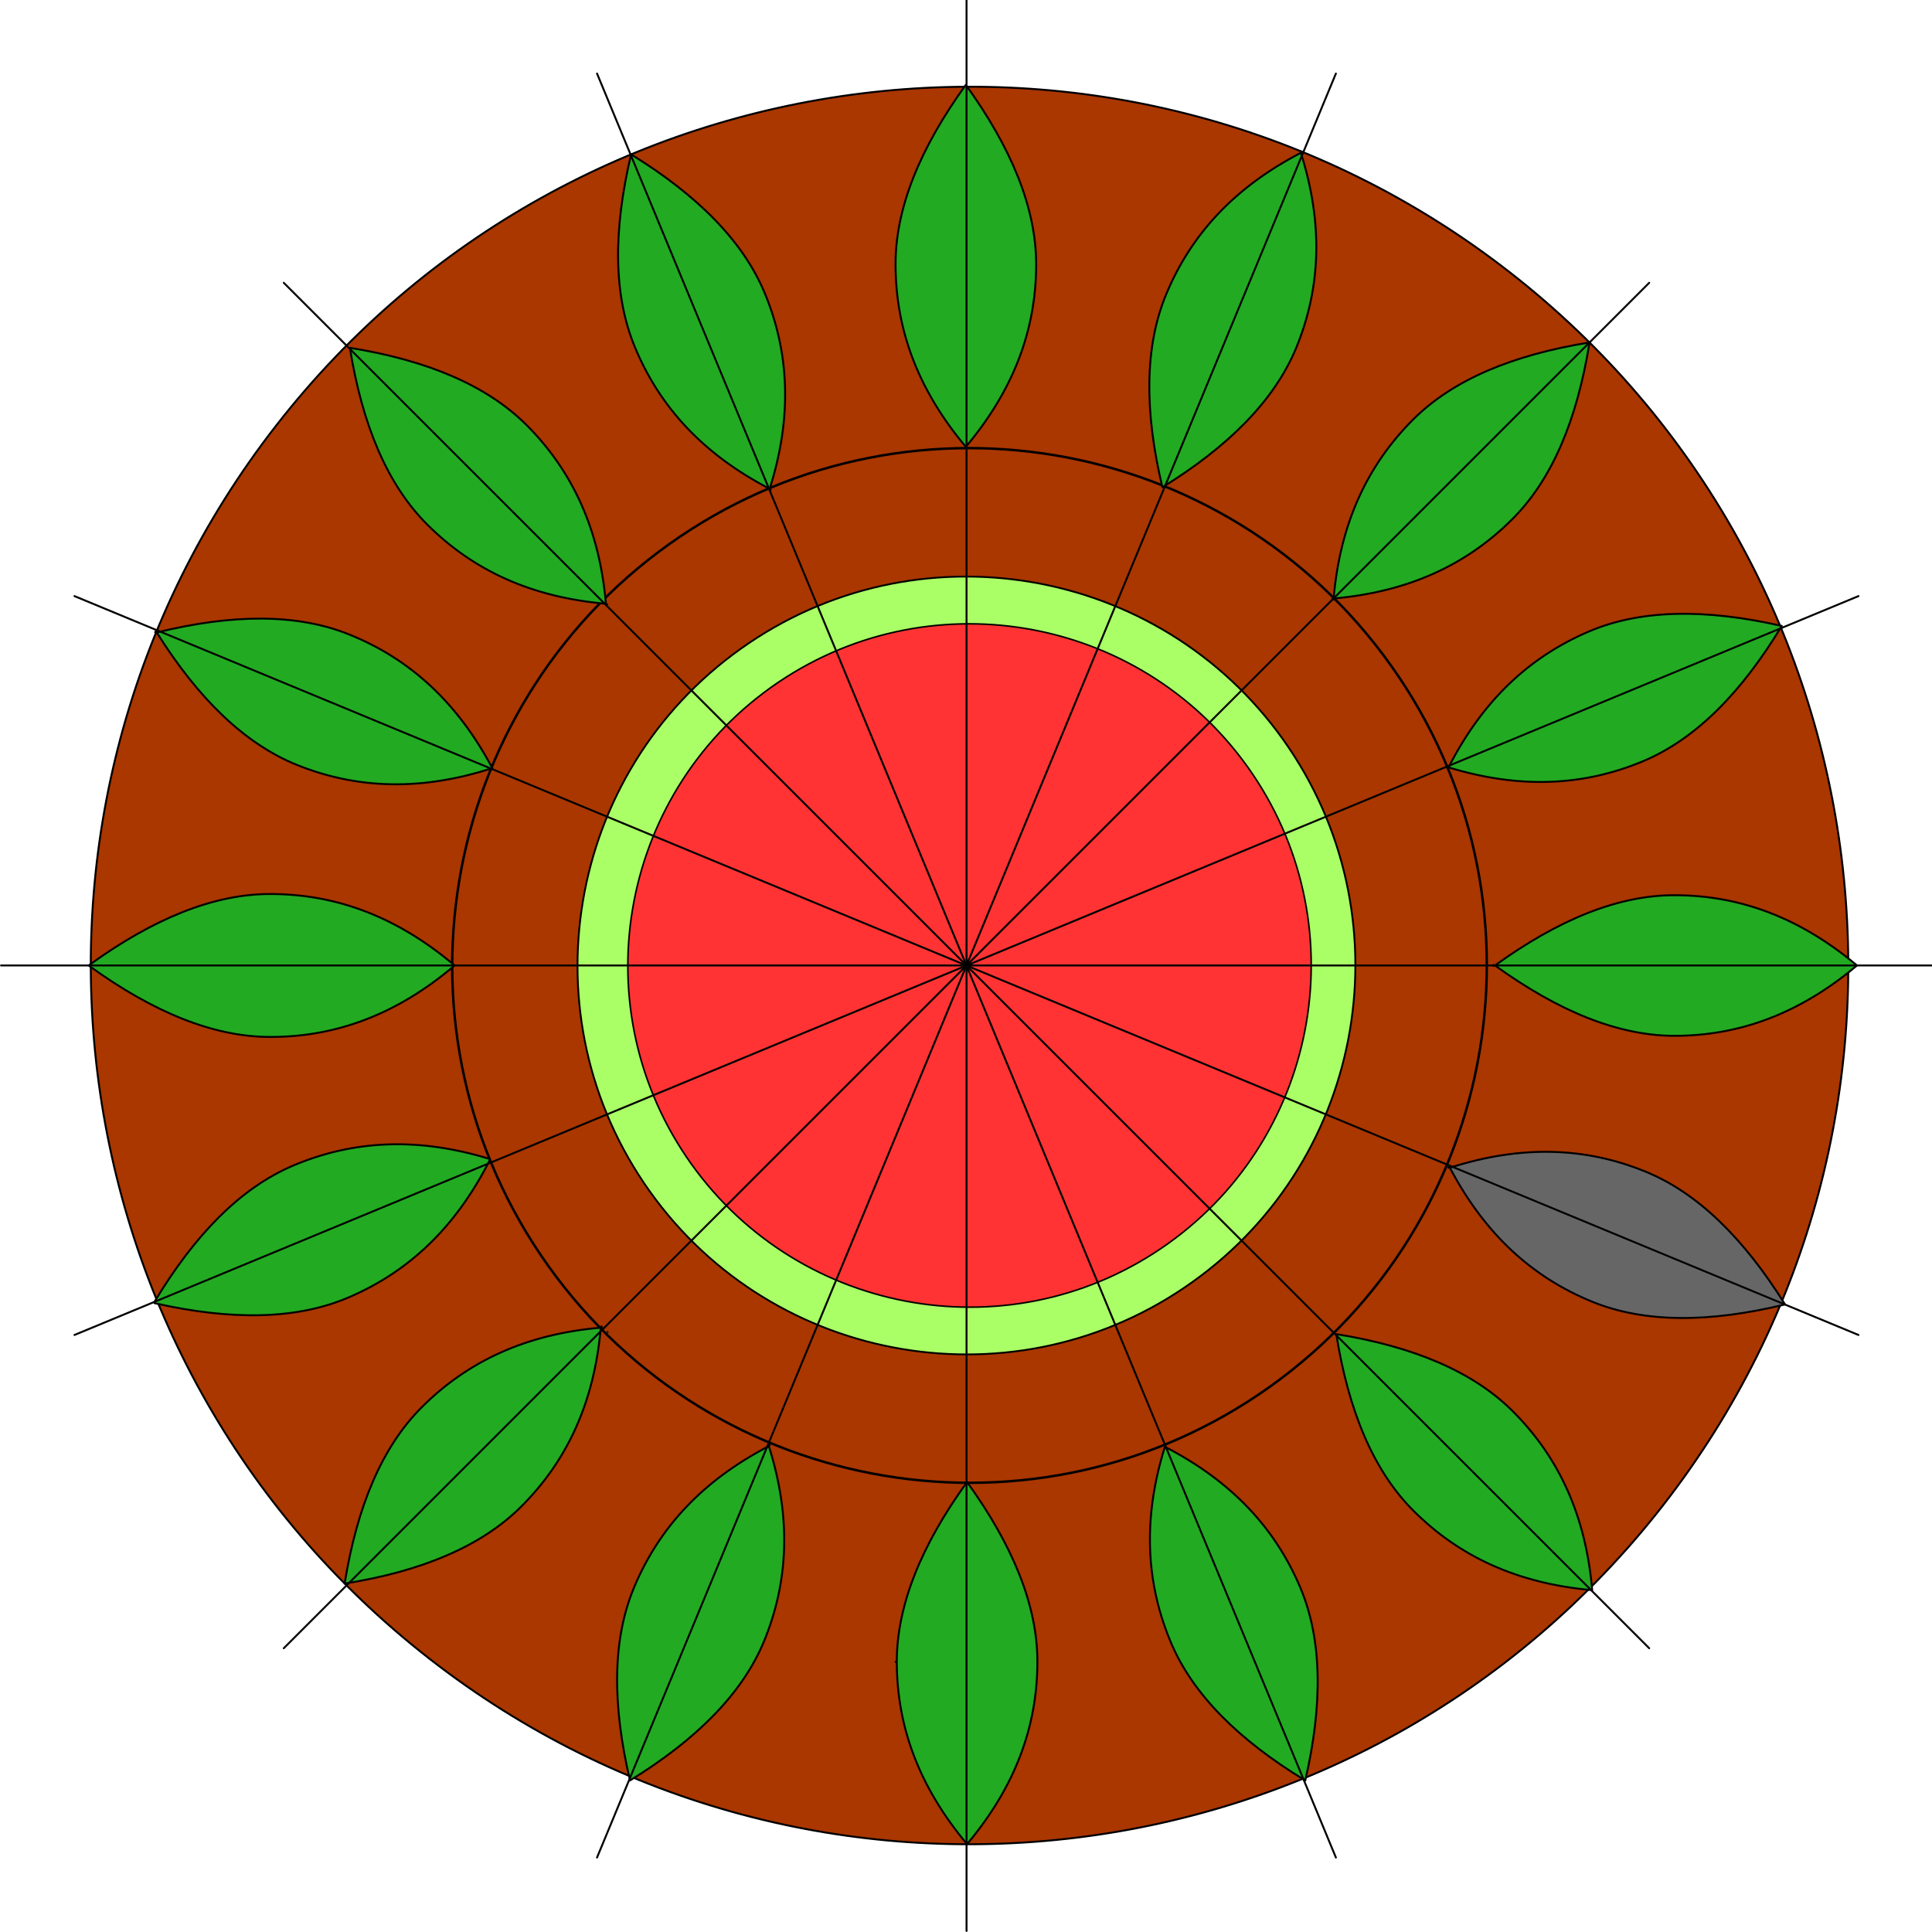
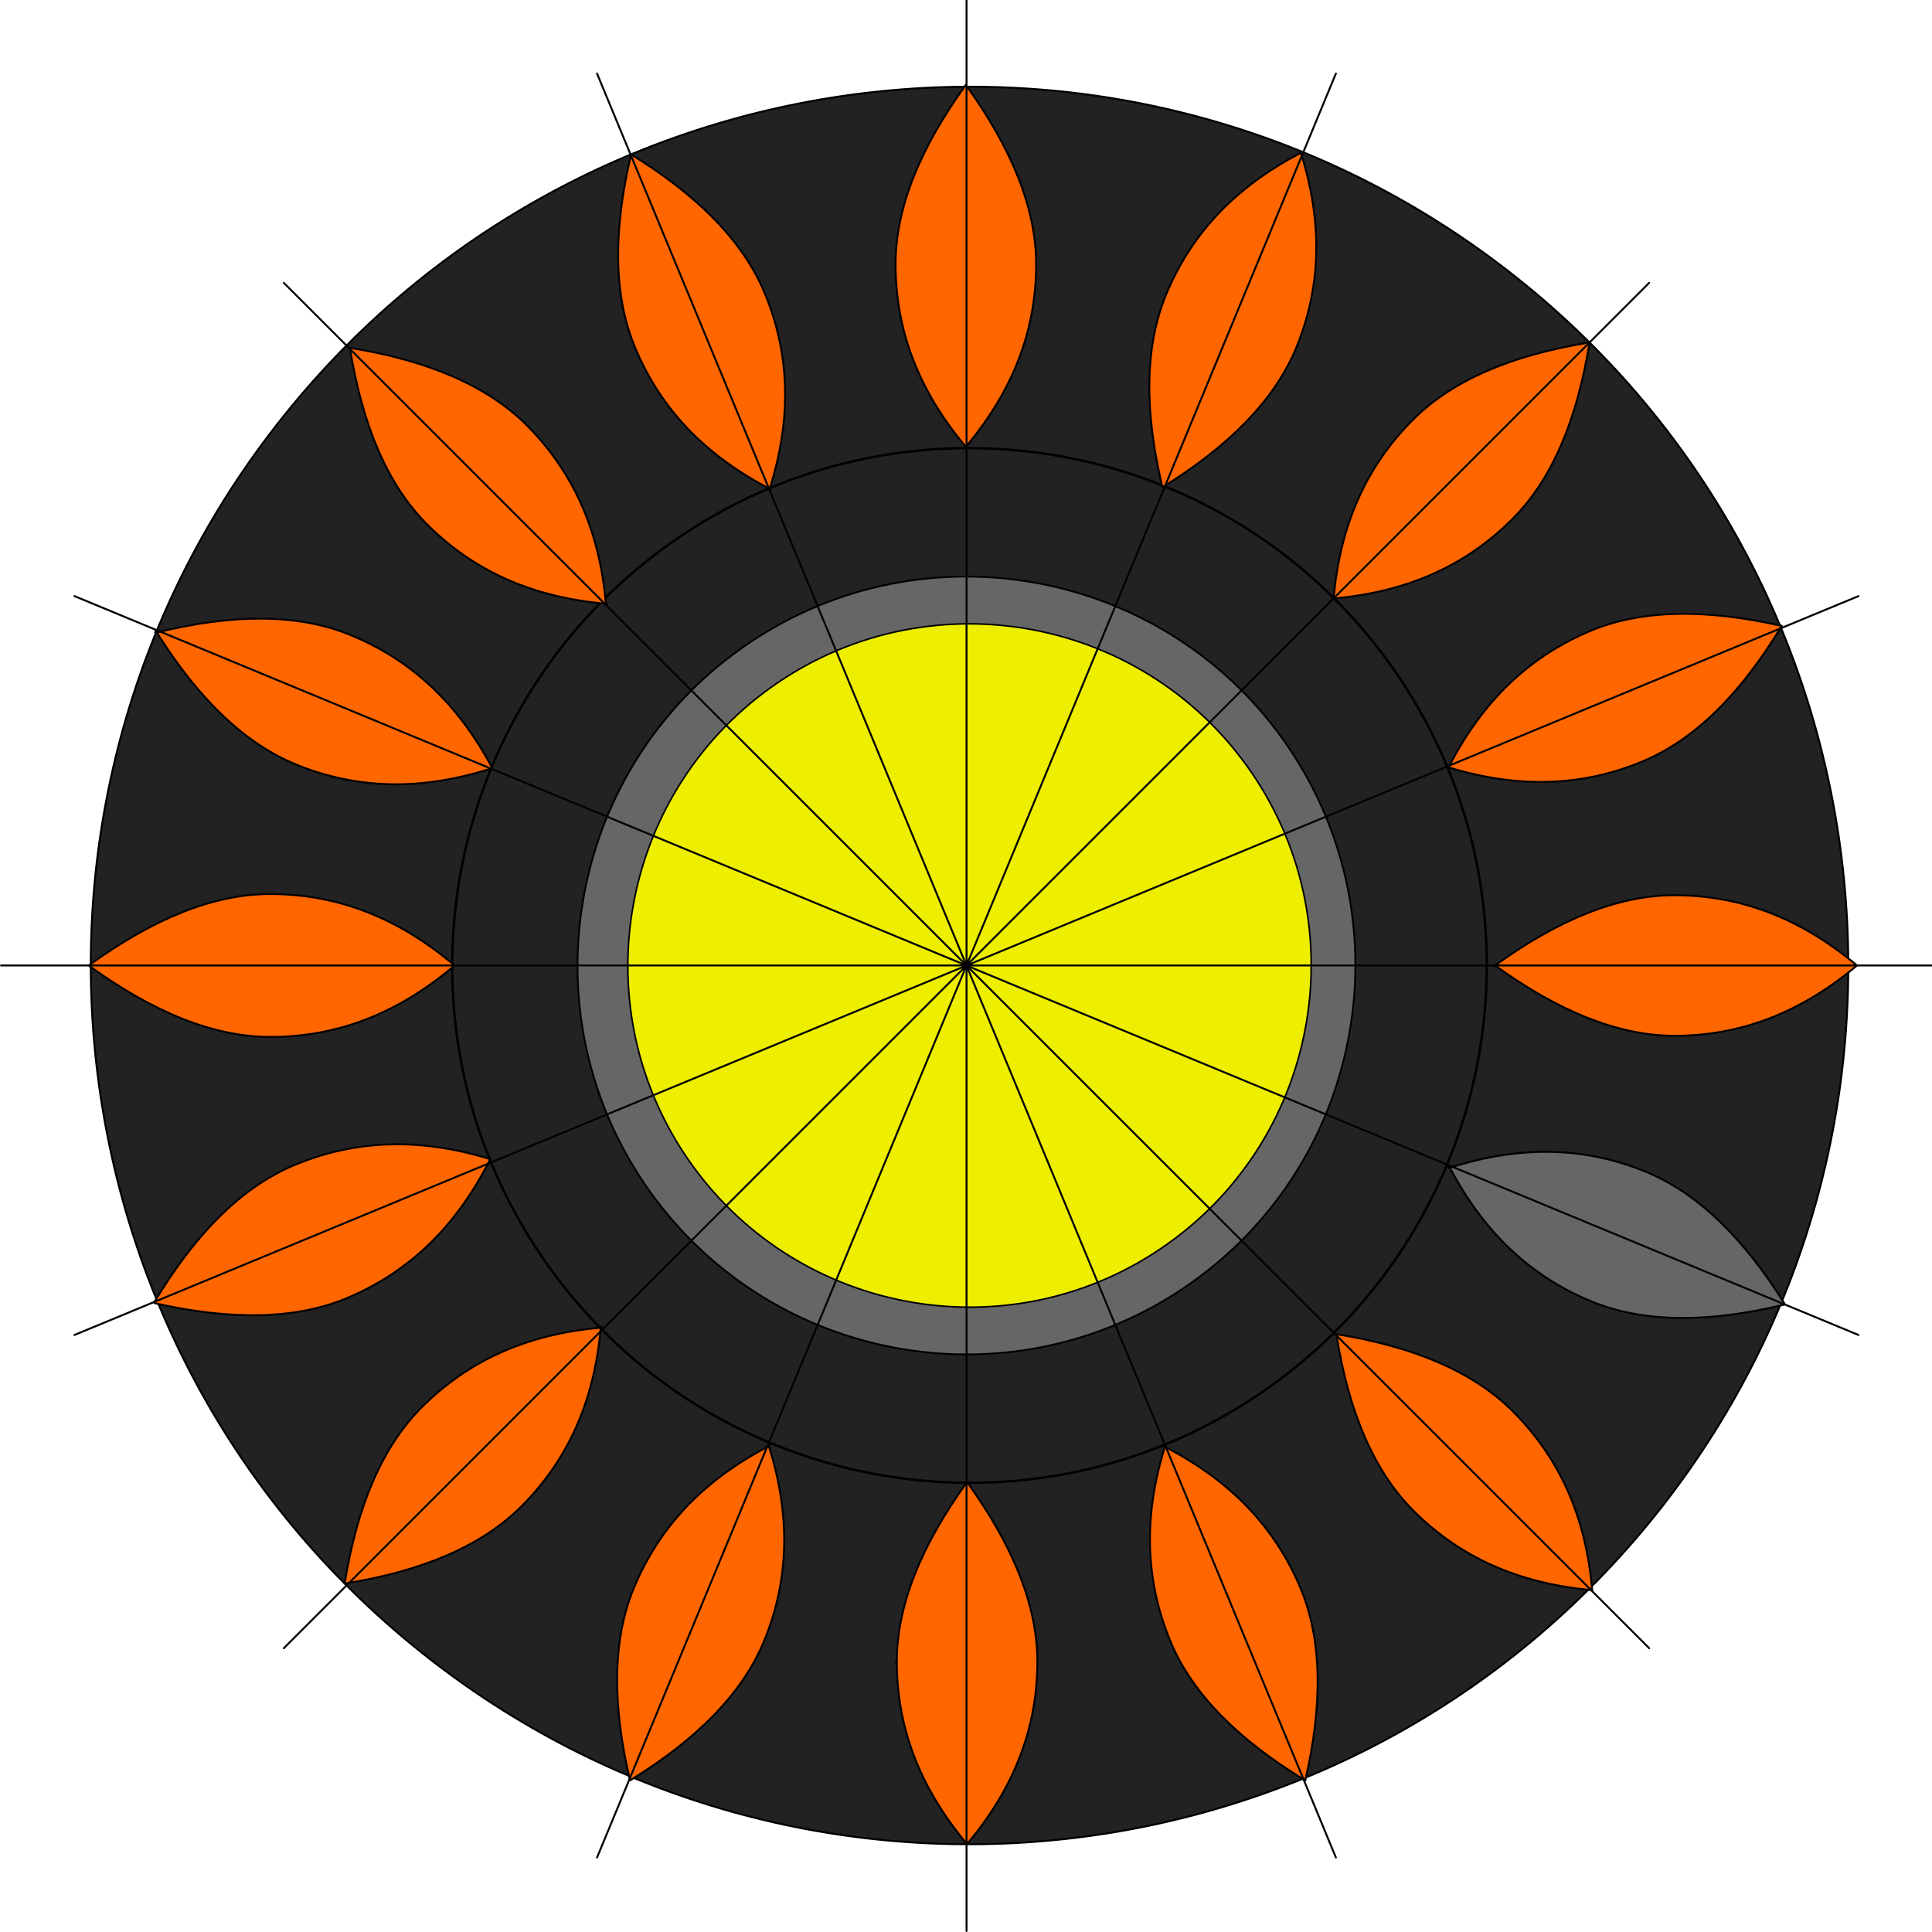
<svg xmlns="http://www.w3.org/2000/svg" version="1.1" id="Layer_1" x="0px" y="0px" viewBox="0 0 500 500" style="enable-background:new 0 0 500 500;" xml:space="preserve">
  <style type="text/css">
- 	.st0{fill-rule:evenodd;clip-rule:evenodd;fill:#aa3600;stroke:#000000;stroke-width:0.5;stroke-miterlimit:10;}
+ 	.st0{fill-rule:evenodd;clip-rule:evenodd;fill:#222;stroke:#000000;stroke-width:0.5;stroke-miterlimit:10;}
	.st1{fill-rule:evenodd;clip-rule:evenodd;fill:none;stroke:#000000;stroke-width:0.63;stroke-miterlimit:10;}
- 	.st2{fill-rule:evenodd;clip-rule:evenodd;fill:#AAFF66;stroke:#000000;stroke-width:0.47;stroke-miterlimit:10;}
- 	.st3{fill-rule:evenodd;clip-rule:evenodd;fill:#FF3333;stroke:#000000;stroke-width:0.41;stroke-miterlimit:10;}
+ 	.st2{fill-rule:evenodd;clip-rule:evenodd;fill:#666666;stroke:#000000;stroke-width:0.47;stroke-miterlimit:10;}
+ 	.st3{fill-rule:evenodd;clip-rule:evenodd;fill:#eeee00;stroke:#000000;stroke-width:0.41;stroke-miterlimit:10;}

- 		.st4{fill-rule:evenodd;clip-rule:evenodd;fill:#22AA22;stroke:#010101;stroke-width:0.5;stroke-linecap:round;stroke-linejoin:round;stroke-miterlimit:10;}
+ 		.st4{fill-rule:evenodd;clip-rule:evenodd;fill:#FF6600;stroke:#010101;stroke-width:0.5;stroke-linecap:round;stroke-linejoin:round;stroke-miterlimit:10;}

		.st5{fill-rule:evenodd;clip-rule:evenodd;fill:none;stroke:#171717;stroke-width:0.5;stroke-linecap:round;stroke-linejoin:round;stroke-miterlimit:10;}

		.st6{fill-rule:evenodd;clip-rule:evenodd;fill:#666666;stroke:#000000;stroke-width:0.5;stroke-linecap:round;stroke-linejoin:round;stroke-miterlimit:10;}

		.st7{fill-rule:evenodd;clip-rule:evenodd;fill:none;stroke:#010101;stroke-width:0.5;stroke-linecap:round;stroke-linejoin:round;stroke-miterlimit:10;}
</style>
  <g>
    <path class="st0" d="M71.55,110.03c77.16-99,220.18-116.74,319.21-39.54c99,77.2,116.71,220.21,39.54,319.21   c-77.2,99.03-220.21,116.74-319.21,39.54C12.06,352.08-5.65,209.06,71.55,110.03z" />
    <path class="st1" d="M173.16,140.84c60.18-42.91,143.87-28.89,186.75,31.29c42.91,60.18,28.92,143.84-31.26,186.75   s-143.84,28.89-186.75-31.26C98.99,267.44,113.01,183.76,173.16,140.84z" />
    <path class="st2" d="M191.69,167.91c45.21-32.26,108.14-21.71,140.4,23.51c32.23,45.25,21.71,108.17-23.54,140.4   c-45.21,32.26-108.14,21.74-140.4-23.51S146.44,200.17,191.69,167.91z" />
    <path class="st3" d="M199.57,177.87c39.73-28.33,95-19.09,123.36,20.67c28.33,39.73,19.06,95-20.67,123.32   c-39.73,28.36-95,19.09-123.36-20.64C150.57,261.49,159.83,206.22,199.57,177.87z" />
    <path class="st4" d="M231.77,430.09L231.77,430.09 M268.48,430.09c0-14.65-6.4-30.19-18.21-46.54   c-11.82,16.35-18.18,31.89-18.18,46.54c0.03,16.79,5.77,32.36,18.18,47.17C262.71,462.45,268.44,446.89,268.48,430.09z" />
    <path class="st4" d="M386.54,249.99l0.09-0.13l-0.09-0.13V249.99 M433.42,231.68c-14.65-0.03-30.15,6.36-46.51,18.18   c16.35,11.82,31.86,18.21,46.51,18.21c16.83-0.03,32.36-5.77,47.17-18.21C465.78,237.45,450.25,231.71,433.42,231.68z" />
    <path class="st4" d="M249.82,115.98h0.25l-0.13-0.09L249.82,115.98z M268.16,68.47c0-14.65-6.4-30.15-18.21-46.51   c-11.82,16.35-18.21,31.86-18.18,46.51c0.03,16.83,5.77,32.36,18.18,47.17C262.39,100.83,268.13,85.29,268.16,68.47z" />
    <path class="st4" d="M70.03,268.36c-14.81,0.03-30.44-6.46-46.92-18.37v-0.25c16.48-11.91,32.11-18.4,46.92-18.37   c16.92,0.03,32.61,5.83,47.48,18.37v0.25C102.65,262.56,86.95,268.36,70.03,268.36z" />
    <path class="st4" d="M391.58,365.31c-10.33-10.37-25.84-16.83-45.75-20.04c3.18,19.91,9.64,35.42,20.01,45.75   c11.91,11.88,26.97,18.81,46.22,20.51C410.39,392.25,403.46,377.22,391.58,365.31z" />
    <line class="st5" x1="157.25" y1="344.83" x2="157.22" y2="344.67" />
    <path class="st4" d="M344.98,155.21l-0.19-0.16h0.16L344.98,155.21z M365.62,108.67c10.33-10.37,25.84-16.83,45.75-20.04   c-3.21,19.94-9.64,35.42-20.04,45.78c-11.88,11.85-26.94,18.78-46.19,20.48C346.81,135.64,353.74,120.58,365.62,108.67z" />
    <path class="st4" d="M156.97,156.6l0.16-0.19l-0.16,0.03V156.6z M136.33,110.06c-10.37-10.37-25.84-16.83-45.78-20.04   c3.21,19.91,9.67,35.42,20.04,45.75c11.91,11.88,26.97,18.81,46.22,20.48C155.14,137,148.18,121.97,136.33,110.06z" />
    <path class="st4" d="M199.22,126.88l0.22-0.09l-0.16-0.06L199.22,126.88z M197.96,75.97c-5.61-13.55-17.46-25.43-34.63-36.01   c-4.66,19.63-4.63,36.42,1.01,49.94c6.46,15.53,17.71,27.7,34.85,36.61C205.02,108.07,204.36,91.5,197.96,75.97z" />
    <path class="st4" d="M336.91,39.26l-0.22-0.09l0.06,0.16L336.91,39.26z M301.81,76.16c-5.61,13.52-5.67,30.31-0.98,49.94   c17.17-10.59,28.99-22.5,34.6-36.01c6.4-15.57,7.06-32.11,1.23-50.54C319.52,48.46,308.27,60.62,301.81,76.16z" />
    <path class="st4" d="M374.5,198.63l0.09,0.22l0.06-0.16L374.5,198.63z M425.39,196.93c13.52-5.73,25.3-17.68,35.73-34.94   c-19.66-4.47-36.46-4.32-49.94,1.45c-15.44,6.59-27.51,17.93-36.3,35.16C393.38,204.24,409.92,203.45,425.39,196.93z" />
    <path class="st4" d="M40.26,163.43l0.03,0.16l-0.13,0.06L40.26,163.43 M76.87,197.97c-13.58-5.48-25.58-17.2-36.3-34.28   c19.57-4.82,36.36-4.95,49.94,0.57c15.57,6.3,27.82,17.46,36.9,34.53C109.04,204.74,92.47,204.24,76.87,197.97z" />
    <path class="st4" d="M199,373.88l0.22,0.09l-0.16,0.06L199,373.88z M197.71,424.8c-5.61,13.52-17.46,25.4-34.66,35.98   c-4.63-19.63-4.6-36.42,1.04-49.94c6.49-15.5,17.74-27.66,34.88-36.58C204.8,392.69,204.1,409.26,197.71,424.8z" />
    <path class="st4" d="M302.98,424.96c5.67,13.52,17.55,25.33,34.82,35.83c4.54-19.66,4.41-36.42-1.29-49.94   c-6.55-15.47-17.87-27.57-35.04-36.42c-1.76,5.64-2.9,11.09-3.47,16.42C296.74,402.9,298.47,414.18,302.98,424.96z" />
    <path class="st6" d="M374.85,302.2l0.09-0.22l0.06,0.13L374.85,302.2z M425.77,303.18c13.58,5.51,25.52,17.3,36.2,34.41   c-19.6,4.76-36.39,4.82-49.94-0.72c-15.57-6.36-27.79-17.55-36.8-34.66C393.63,296.31,410.2,296.84,425.77,303.18z" />
    <path class="st4" d="M90.33,335.72c-13.58,5.86-30.5,6.02-50.32,1.54l-0.09-0.25c10.43-17.39,22.28-29.52,35.86-35.32   c15.6-6.62,32.3-7.47,50.92-1.76l0.09,0.22C118.02,317.54,105.89,329.04,90.33,335.72z" />
    <path class="st4" d="M155.64,343.29l0.16,0.16h-0.16V343.29z M134.97,389.82c-10.37,10.37-25.84,16.83-45.78,20.01   c3.21-19.91,9.67-35.42,20.07-45.75c11.91-11.85,26.94-18.81,46.22-20.48C153.78,362.88,146.85,377.91,134.97,389.82z" />
    <g>
      <line class="st7" x1="250.14" y1="0" x2="250.14" y2="499.73" />
      <line class="st7" x1="0.27" y1="249.86" x2="500" y2="249.86" />
      <line class="st7" x1="73.44" y1="426.56" x2="426.81" y2="73.19" />
      <line class="st7" x1="426.81" y1="426.56" x2="73.44" y2="73.19" />
      <g>
        <line class="st7" x1="154.51" y1="19.03" x2="345.73" y2="480.73" />
        <line class="st7" x1="19.27" y1="345.49" x2="480.97" y2="154.27" />
        <line class="st7" x1="154.51" y1="480.73" x2="345.73" y2="19.03" />
        <line class="st7" x1="480.97" y1="345.49" x2="19.27" y2="154.27" />
      </g>
    </g>
  </g>
</svg>
